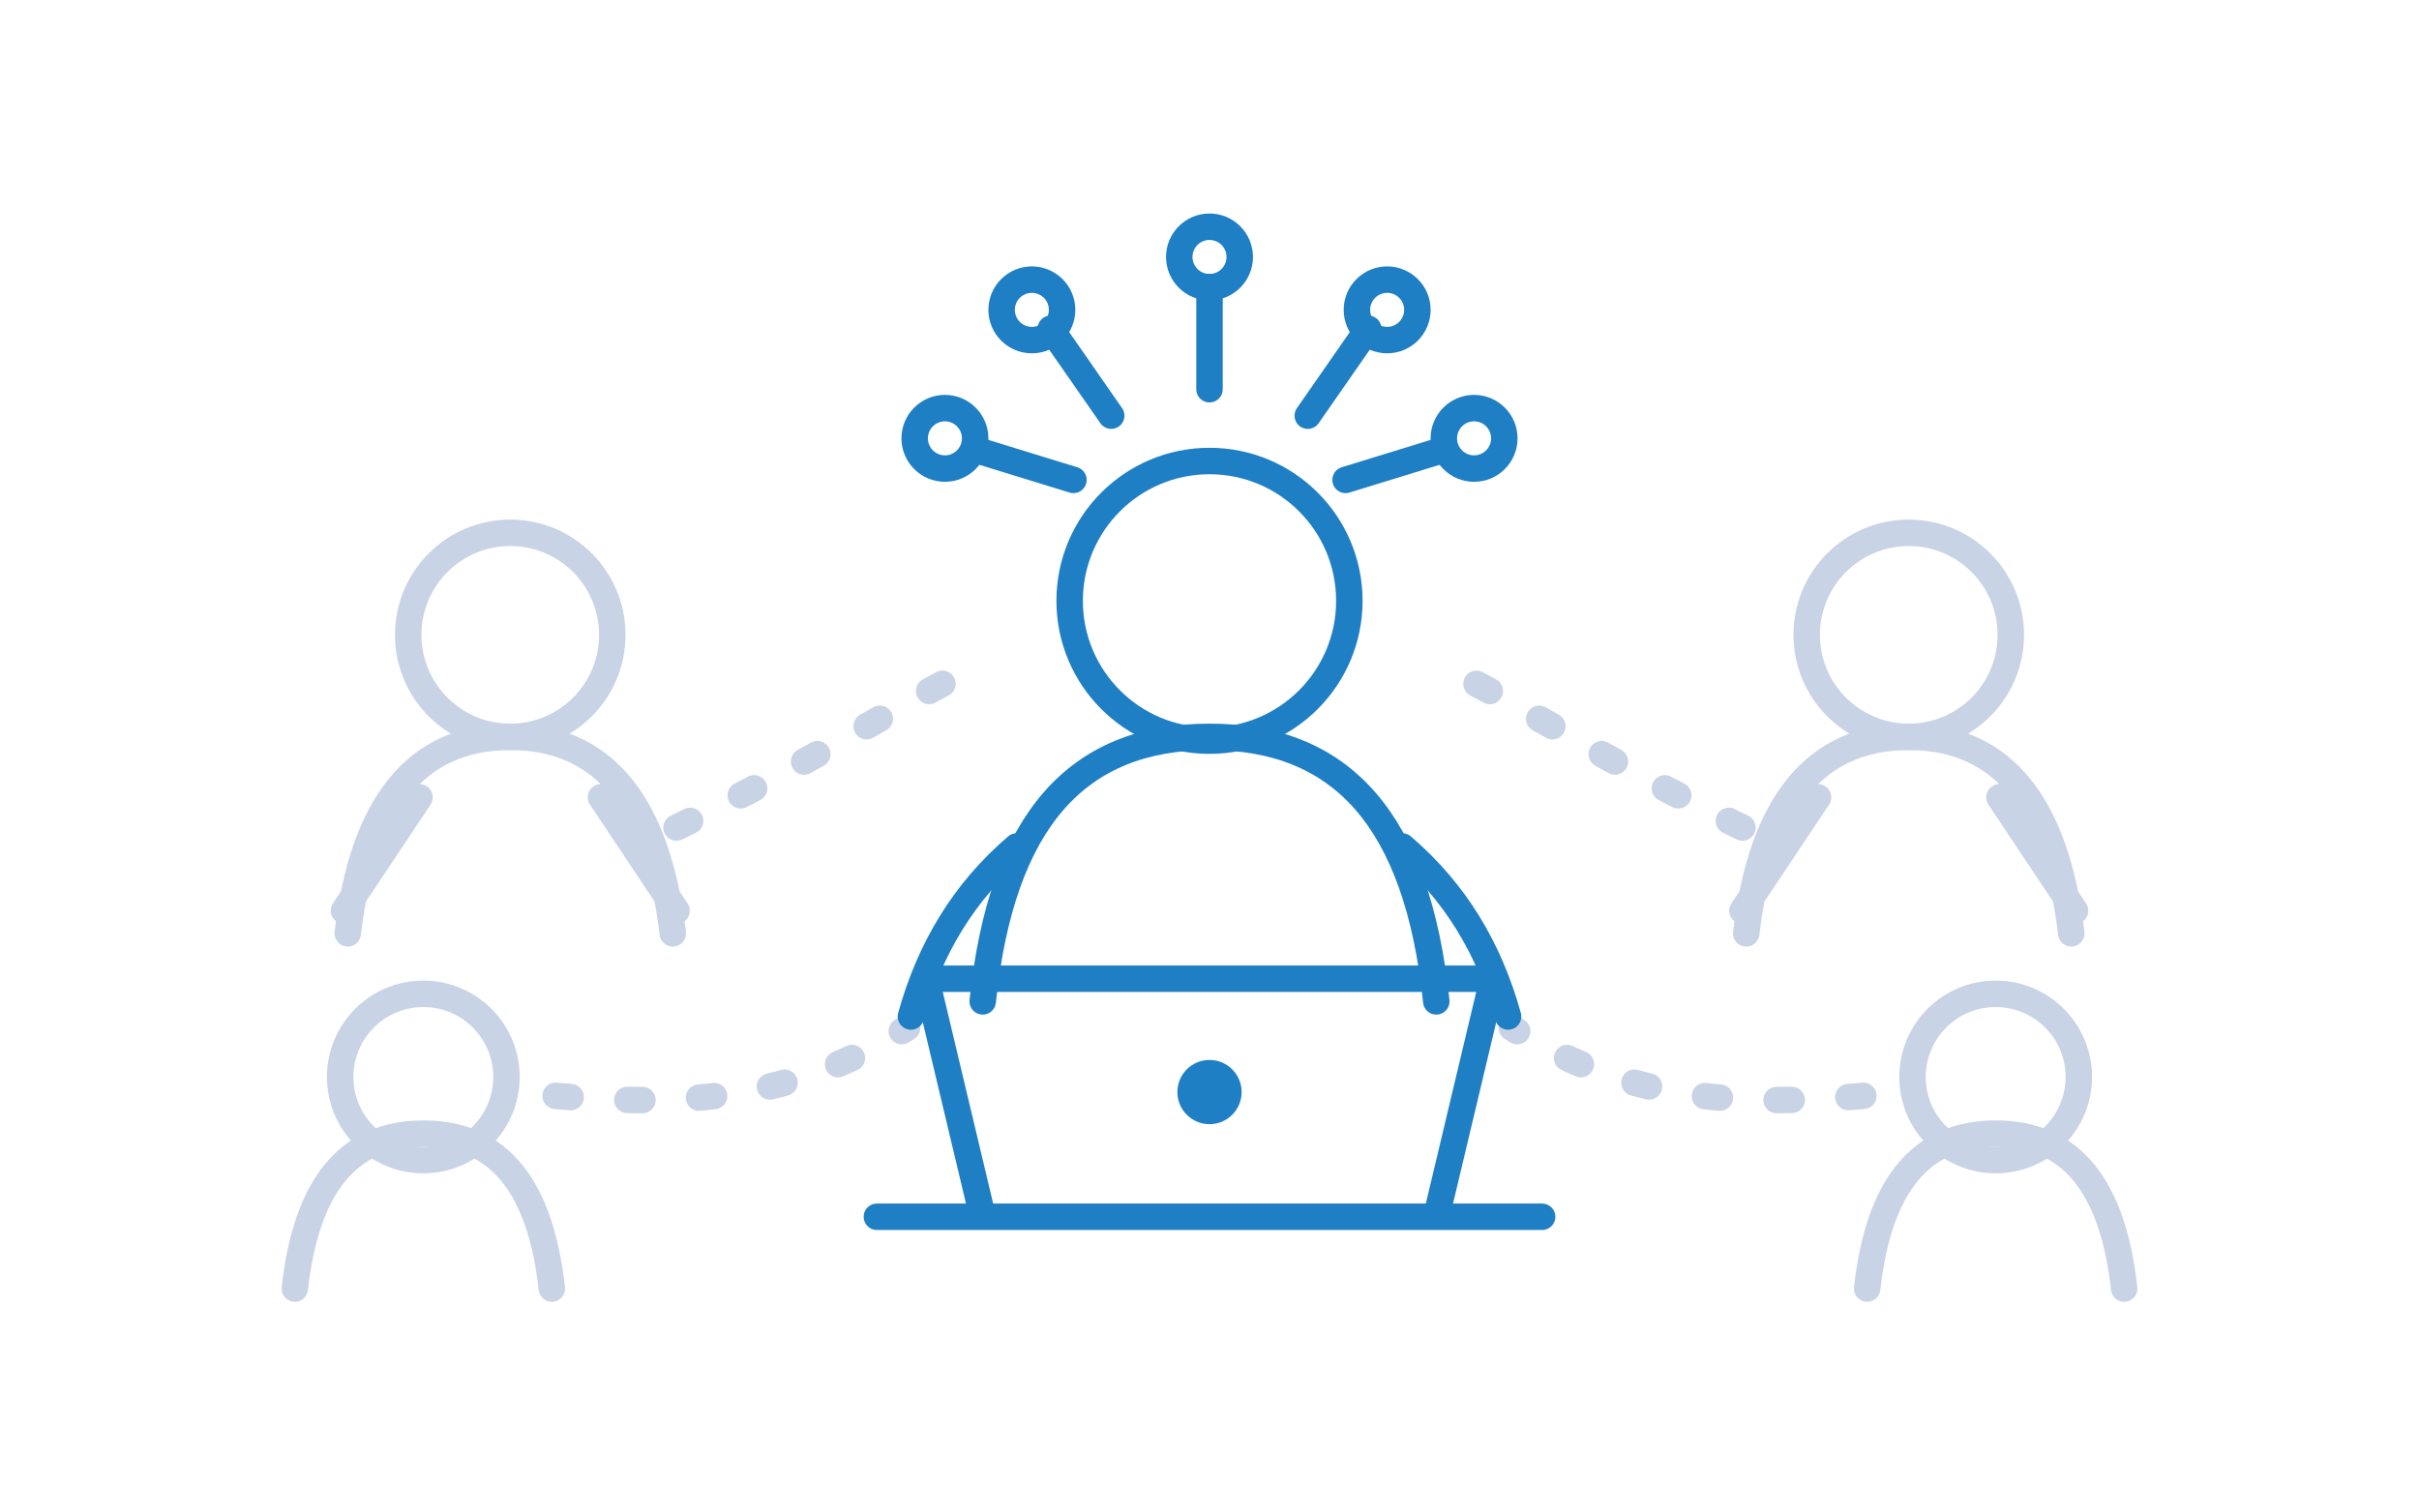
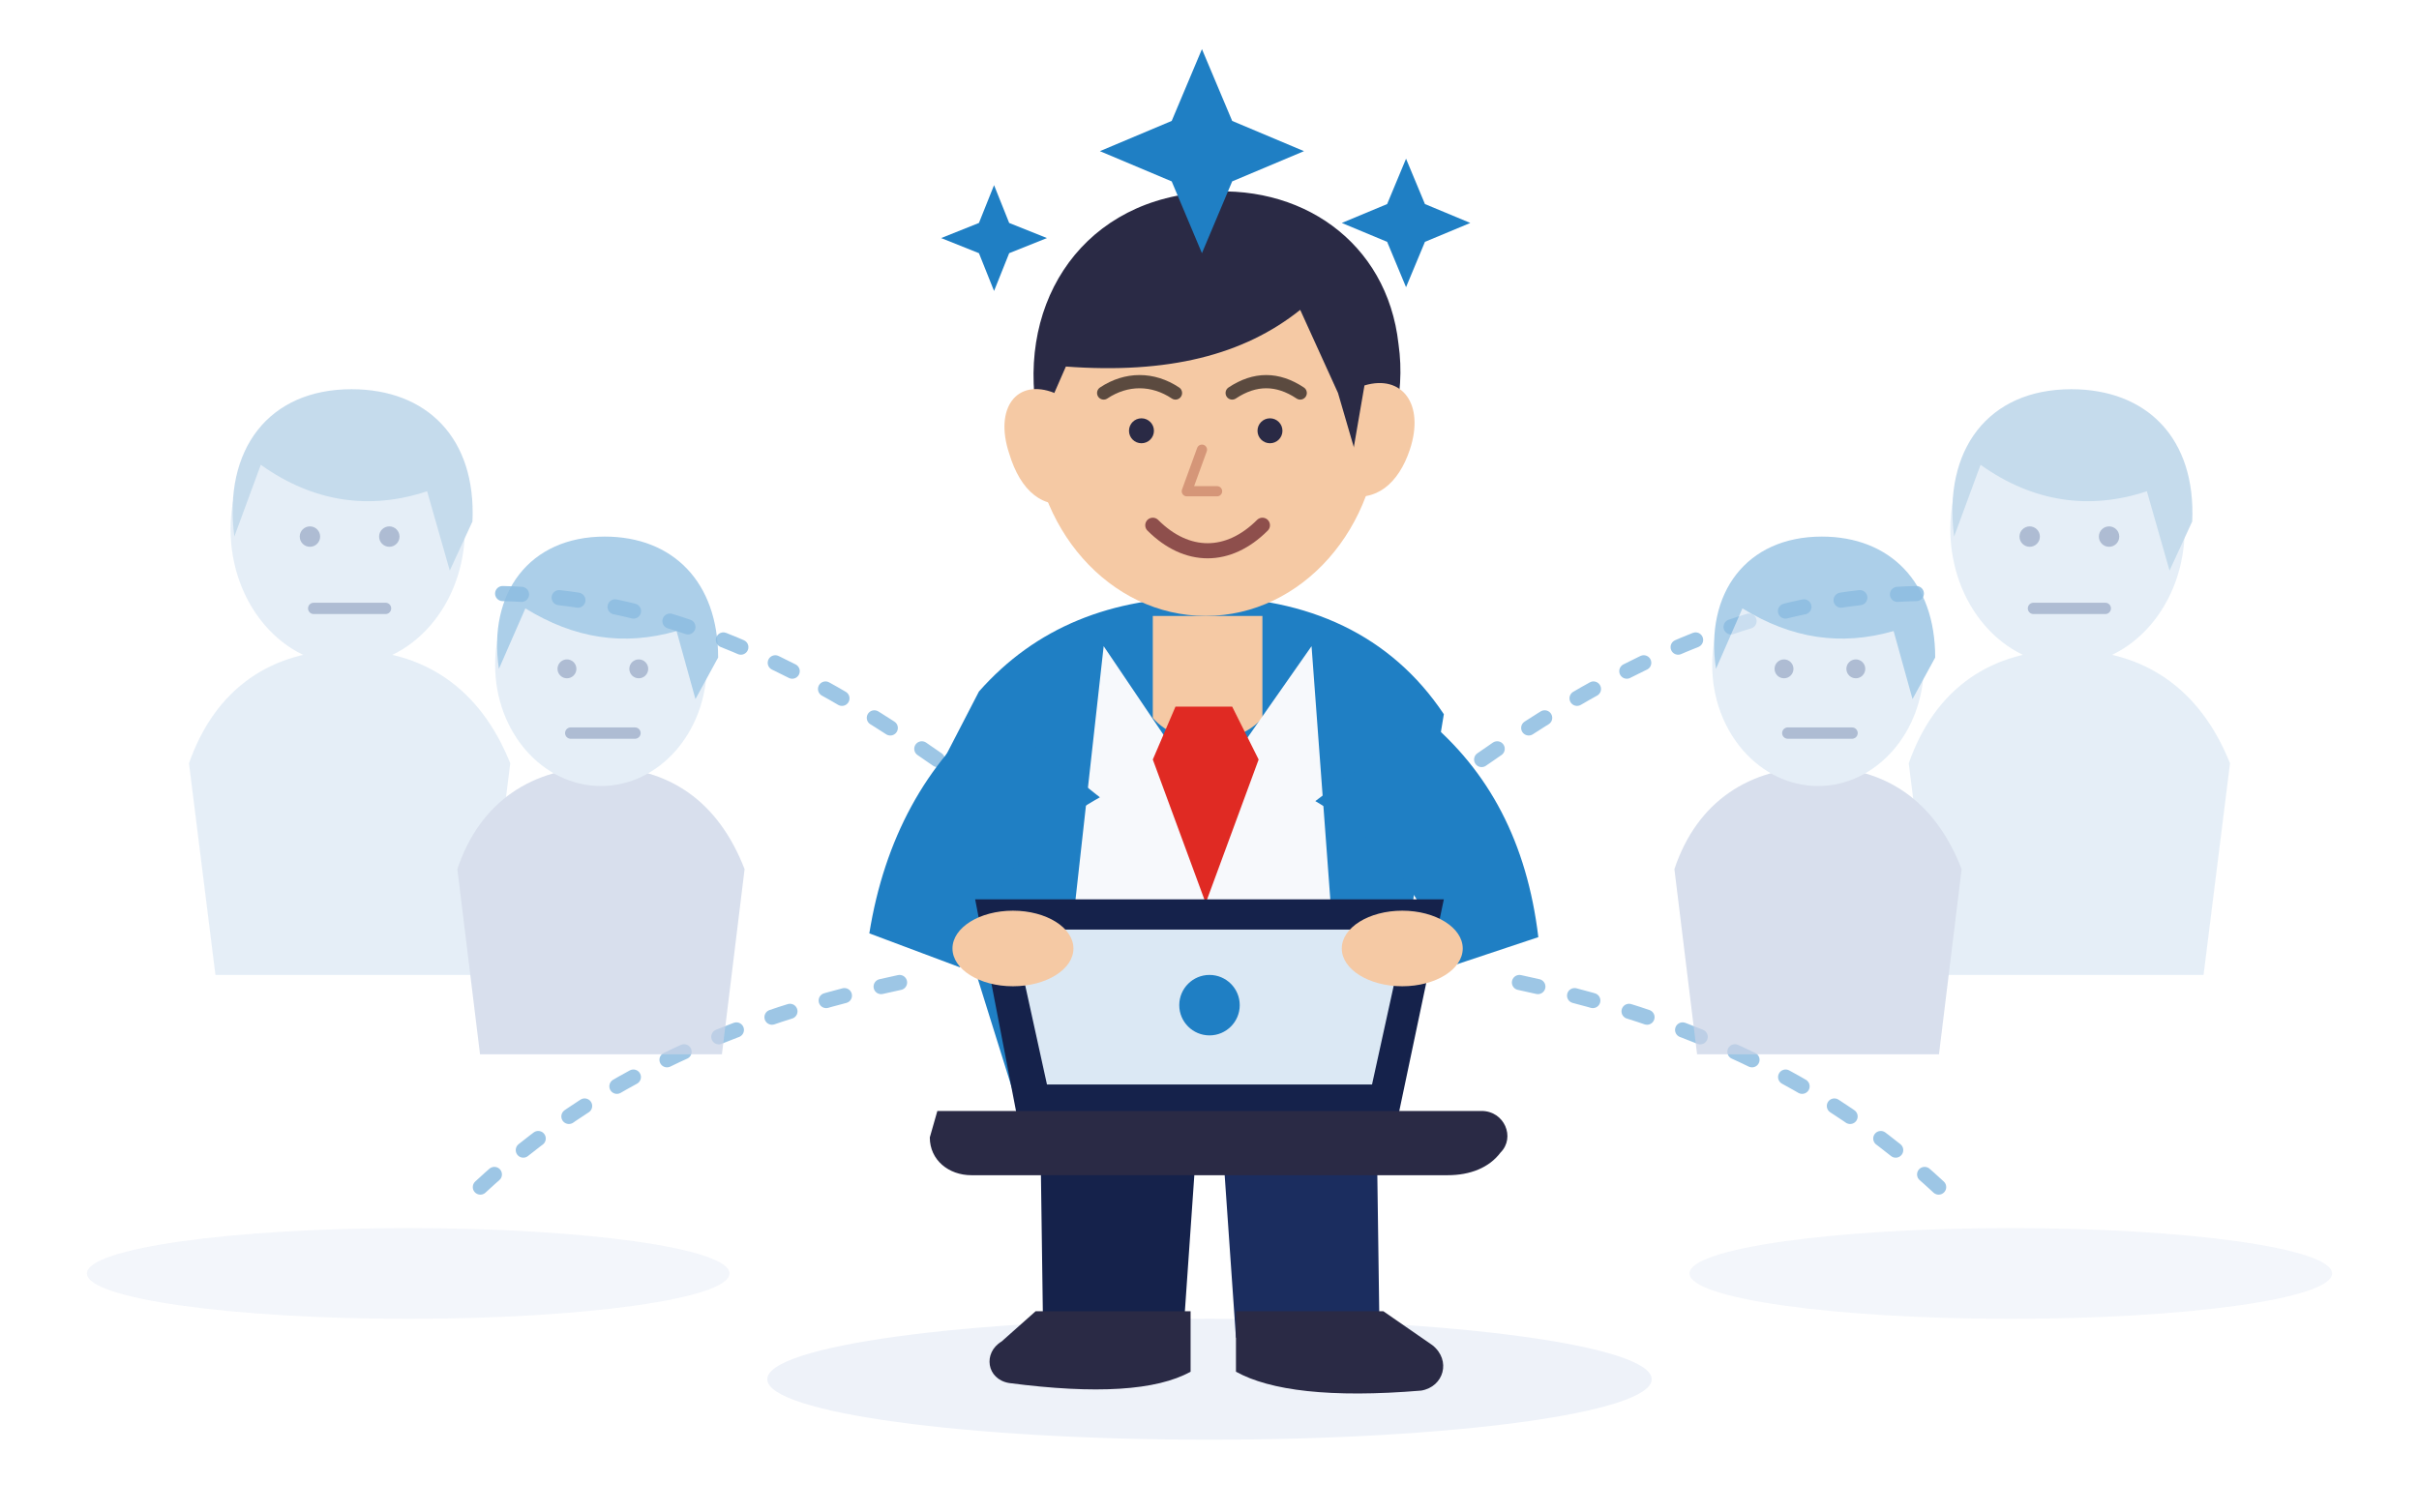
- <svg xmlns="http://www.w3.org/2000/svg" viewBox="0 0 640 400" role="img" aria-label="One person using AI at a computer while connected to surrounding coworkers">
-   <g fill="none" stroke="#c9d3e6" stroke-width="7" stroke-linecap="round" stroke-linejoin="round">
-     <circle cx="135" cy="168" r="27" />
-     <path d="M92 247c4-34 18-52 43-52s39 18 43 52M111 211l-20 30M159 211l20 30" />
-     <circle cx="505" cy="168" r="27" />
-     <path d="M462 247c4-34 18-52 43-52s39 18 43 52M481 211l-20 30M529 211l20 30" />
-     <circle cx="112" cy="285" r="22" />
-     <path d="M78 341c3-27 14-41 34-41s31 14 34 41" />
-     <circle cx="528" cy="285" r="22" />
-     <path d="M494 341c3-27 14-41 34-41s31 14 34 41" />
-     <path d="M179 219C218 200 235 188 257 177M461 219c-39-19-56-31-78-42M147 290c44 4 69-3 93-18M493 290c-44 4-69-3-93-18" stroke-dasharray="4 15" />
+ <svg xmlns="http://www.w3.org/2000/svg" viewBox="0 0 640 400" role="img" aria-label="一部の社員だけがAIを活用している様子">
+   <g fill="none" stroke="#8cbce0" stroke-width="4" stroke-linecap="round" stroke-dasharray="5 10" opacity=".85">
+     <path d="M248 201C205 171 169 157 128 157" />
+     <path d="M392 201c43-30 79-44 120-44" />
+     <path d="M238 260c-51 11-87 30-117 60" />
+     <path d="M402 260c51 11 87 30 117 60" />
  </g>
-   <g fill="none" stroke="#1f7fc4" stroke-width="7" stroke-linecap="round" stroke-linejoin="round">
-     <circle cx="320" cy="159" r="37" />
-     <path d="M260 265c5-48 25-70 60-70s55 22 60 70" />
-     <path d="M269 224c-14 12-23 27-28 45M371 224c14 12 23 27 28 45" />
-     <path d="M245 259h150l-15 63H260zM232 322h176" />
-     <circle cx="320" cy="289" r="5" fill="#1f7fc4" />
-     <path d="M320 103V76M294 110l-16-23M346 110l16-23M284 127l-26-8M356 127l26-8" />
-     <circle cx="320" cy="68" r="8" />
-     <circle cx="273" cy="82" r="8" />
-     <circle cx="367" cy="82" r="8" />
-     <circle cx="250" cy="116" r="8" />
-     <circle cx="390" cy="116" r="8" />
+   <g opacity=".72">
+     <ellipse cx="108" cy="337" rx="85" ry="12" fill="#eef2f9" />
+     <path d="M50 202c7-20 22-30 42-30s35 10 43 30l-7 56H57l-7-56z" fill="#dbe8f4" />
+     <ellipse cx="92" cy="140" rx="31" ry="36" fill="#dbe8f4" />
+     <path d="M62 142c-3-23 9-39 31-39 20 0 33 13 32 35l-6 13-6-21c-15 5-30 3-44-7l-7 19z" fill="#afcde5" />
+     <circle cx="82" cy="142" r="2.7" fill="#8fa2c2" />
+     <circle cx="103" cy="142" r="2.7" fill="#8fa2c2" />
+     <path d="M83 161h19" fill="none" stroke="#8fa2c2" stroke-width="3" stroke-linecap="round" />
+     <path d="M121 230c6-18 20-27 38-27s31 9 38 27l-6 49h-64l-6-49z" fill="#c9d3e6" />
+     <ellipse cx="159" cy="176" rx="28" ry="32" fill="#dbe8f4" />
+     <path d="M132 177c-3-20 8-35 28-35 18 0 30 12 30 32l-6 11-5-18c-14 4-27 2-40-6l-7 16z" fill="#8cbce0" />
+     <circle cx="150" cy="177" r="2.5" fill="#8fa2c2" />
+     <circle cx="169" cy="177" r="2.5" fill="#8fa2c2" />
+     <path d="M151 194h17" fill="none" stroke="#8fa2c2" stroke-width="3" stroke-linecap="round" />
+   </g>
+   <g opacity=".72">
+     <ellipse cx="532" cy="337" rx="85" ry="12" fill="#eef2f9" />
+     <path d="M505 202c7-20 22-30 42-30s35 10 43 30l-7 56h-71l-7-56z" fill="#dbe8f4" />
+     <ellipse cx="547" cy="140" rx="31" ry="36" fill="#dbe8f4" />
+     <path d="M517 142c-3-23 9-39 31-39 20 0 33 13 32 35l-6 13-6-21c-15 5-30 3-44-7l-7 19z" fill="#afcde5" />
+     <circle cx="537" cy="142" r="2.7" fill="#8fa2c2" />
+     <circle cx="558" cy="142" r="2.7" fill="#8fa2c2" />
+     <path d="M538 161h19" fill="none" stroke="#8fa2c2" stroke-width="3" stroke-linecap="round" />
+     <path d="M443 230c6-18 20-27 38-27s31 9 38 27l-6 49h-64l-6-49z" fill="#c9d3e6" />
+     <ellipse cx="481" cy="176" rx="28" ry="32" fill="#dbe8f4" />
+     <path d="M454 177c-3-20 8-35 28-35 18 0 30 12 30 32l-6 11-5-18c-14 4-27 2-40-6l-7 16z" fill="#8cbce0" />
+     <circle cx="472" cy="177" r="2.5" fill="#8fa2c2" />
+     <circle cx="491" cy="177" r="2.5" fill="#8fa2c2" />
+     <path d="M473 194h17" fill="none" stroke="#8fa2c2" stroke-width="3" stroke-linecap="round" />
+   </g>
+   <ellipse cx="320" cy="365" rx="117" ry="16" fill="#eef2f9" />
+   <path d="M275 282h43l-5 72h-37l-1-72z" fill="#15224b" />
+   <path d="M322 282h42l1 72h-38l-5-72z" fill="#1b2d5f" />
+   <path d="M274 347h41v16c-9 5-25 6-48 3-6-1-7-8-2-11l9-8z" fill="#2a2a45" />
+   <path d="M327 347h39l13 9c5 4 3 11-3 12-24 2-40 0-49-5v-16z" fill="#2a2a45" />
+   <path d="M259 183c15-17 35-25 60-25 27 0 49 10 63 31l-17 103H269l-25-80 15-29z" fill="#1f7fc4" />
+   <path d="M305 163h29v27c-7 8-22 8-29 0v-27z" fill="#f5c9a4" />
+   <path d="M292 171l27 40 28-40 8 108h-75l12-108z" fill="#f7f9fc" />
+   <path d="M311 187h15l7 14-14 38-14-38 6-14z" fill="#e02a23" />
+   <path d="M262 188c-17 14-28 34-32 59l24 9c7-20 19-35 37-45l-29-23z" fill="#1f7fc4" />
+   <path d="M377 190c17 14 27 33 30 58l-24 8c-6-19-18-34-35-44l29-22z" fill="#1f7fc4" />
+   <ellipse cx="319" cy="111" rx="46" ry="52" fill="#f5c9a4" />
+   <path d="M275 113c-7-31 10-59 42-62 27-3 50 13 53 40 2 14-2 27-9 37l-7-24-10-22c-15 12-35 17-62 15l-7 16z" fill="#2a2a45" />
+   <path d="M279 104c-10-4-16 4-12 16 3 10 9 15 17 13l-5-29zm82-2c10-3 16 5 12 17-3 9-9 14-17 12l5-29z" fill="#f5c9a4" />
+   <circle cx="302" cy="114" r="3.3" fill="#2a2a45" />
+   <circle cx="336" cy="114" r="3.3" fill="#2a2a45" />
+   <path d="M292 104c6-4 13-4 19 0m15 0c6-4 12-4 18 0" fill="none" stroke="#5b4a3f" stroke-width="3.5" stroke-linecap="round" />
+   <path d="M318 119l-4 11h8" fill="none" stroke="#d59678" stroke-width="2.7" stroke-linecap="round" stroke-linejoin="round" />
+   <path d="M305 139c9 9 20 9 29 0" fill="none" stroke="#8e4f4c" stroke-width="4" stroke-linecap="round" />
+   <path d="M258 238h124l-12 57H269l-11-57z" fill="#15224b" />
+   <path d="M268 246h104l-9 41h-86l-9-41z" fill="#dbe8f4" />
+   <circle cx="320" cy="266" r="8" fill="#1f7fc4" />
+   <path d="M248 294h144c6 0 9 7 5 11-3 4-8 6-14 6H257c-6 0-11-4-11-10l2-7z" fill="#2a2a45" />
+   <ellipse cx="268" cy="251" rx="16" ry="10" fill="#f5c9a4" />
+   <ellipse cx="371" cy="251" rx="16" ry="10" fill="#f5c9a4" />
+   <g fill="#1f7fc4">
+     <path d="M318 13l8 19 19 8-19 8-8 19-8-19-19-8 19-8 8-19z" />
+     <path d="M372 42l5 12 12 5-12 5-5 12-5-12-12-5 12-5 5-12z" />
+     <path d="M263 49l4 10 10 4-10 4-4 10-4-10-10-4 10-4 4-10z" />
  </g>
</svg>
